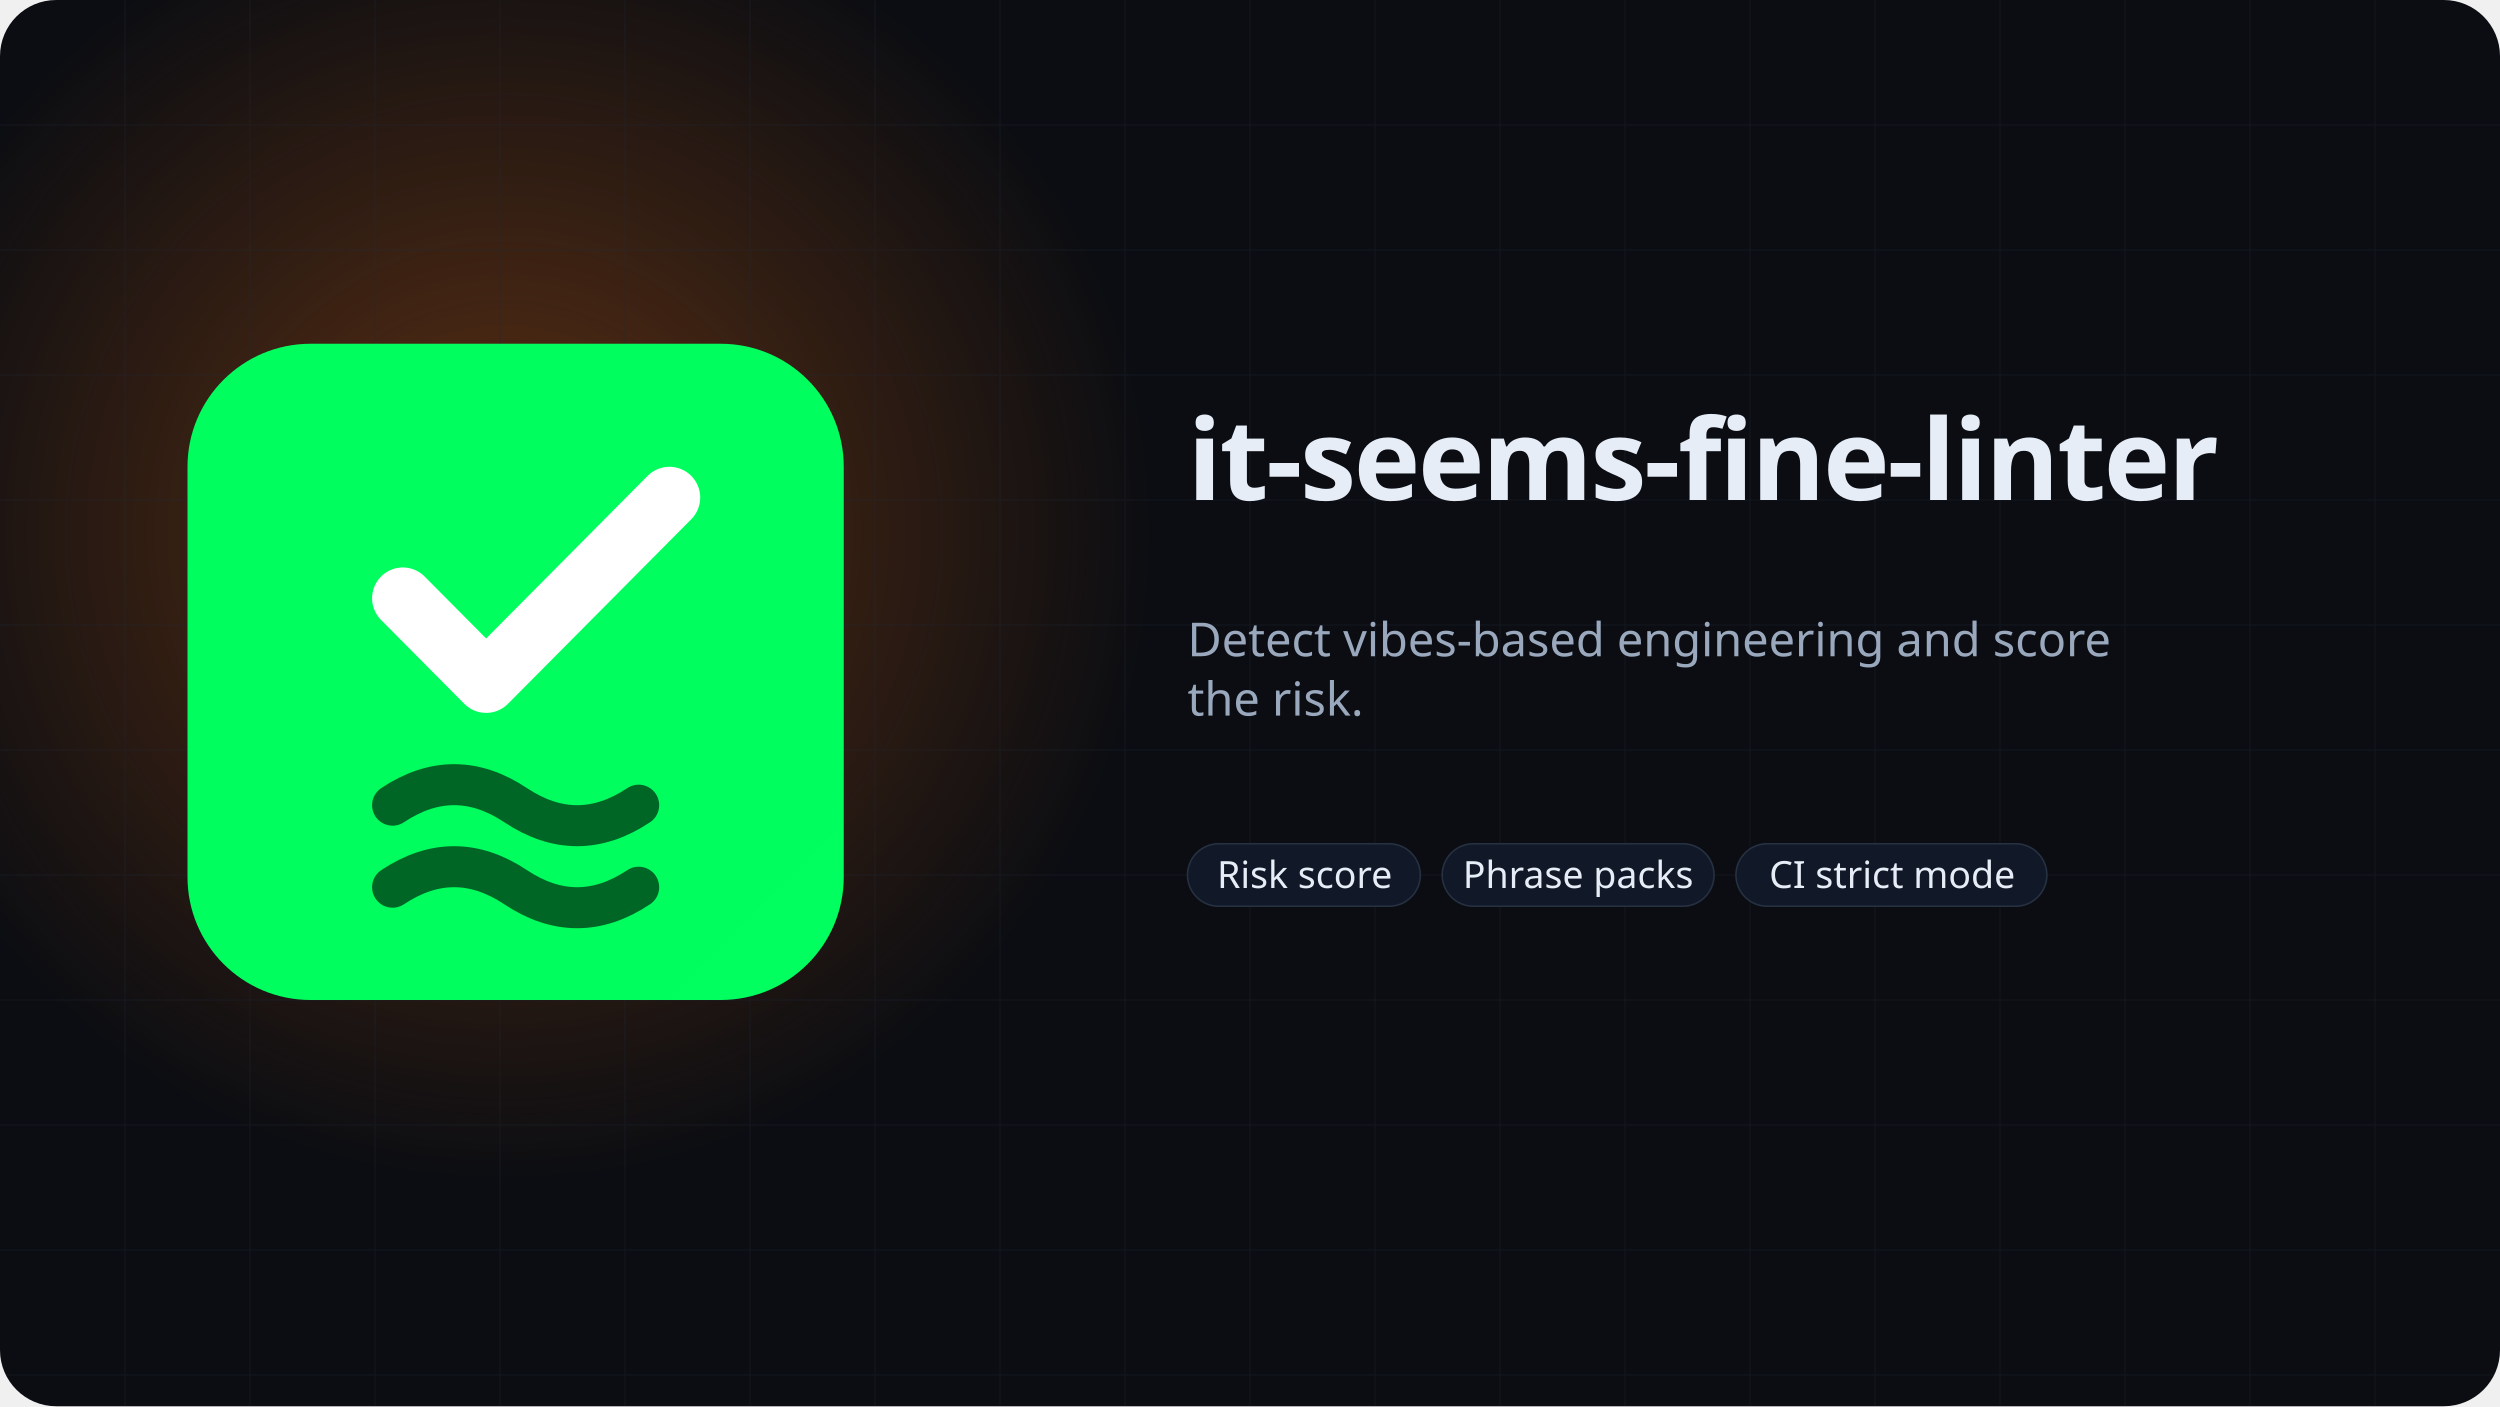
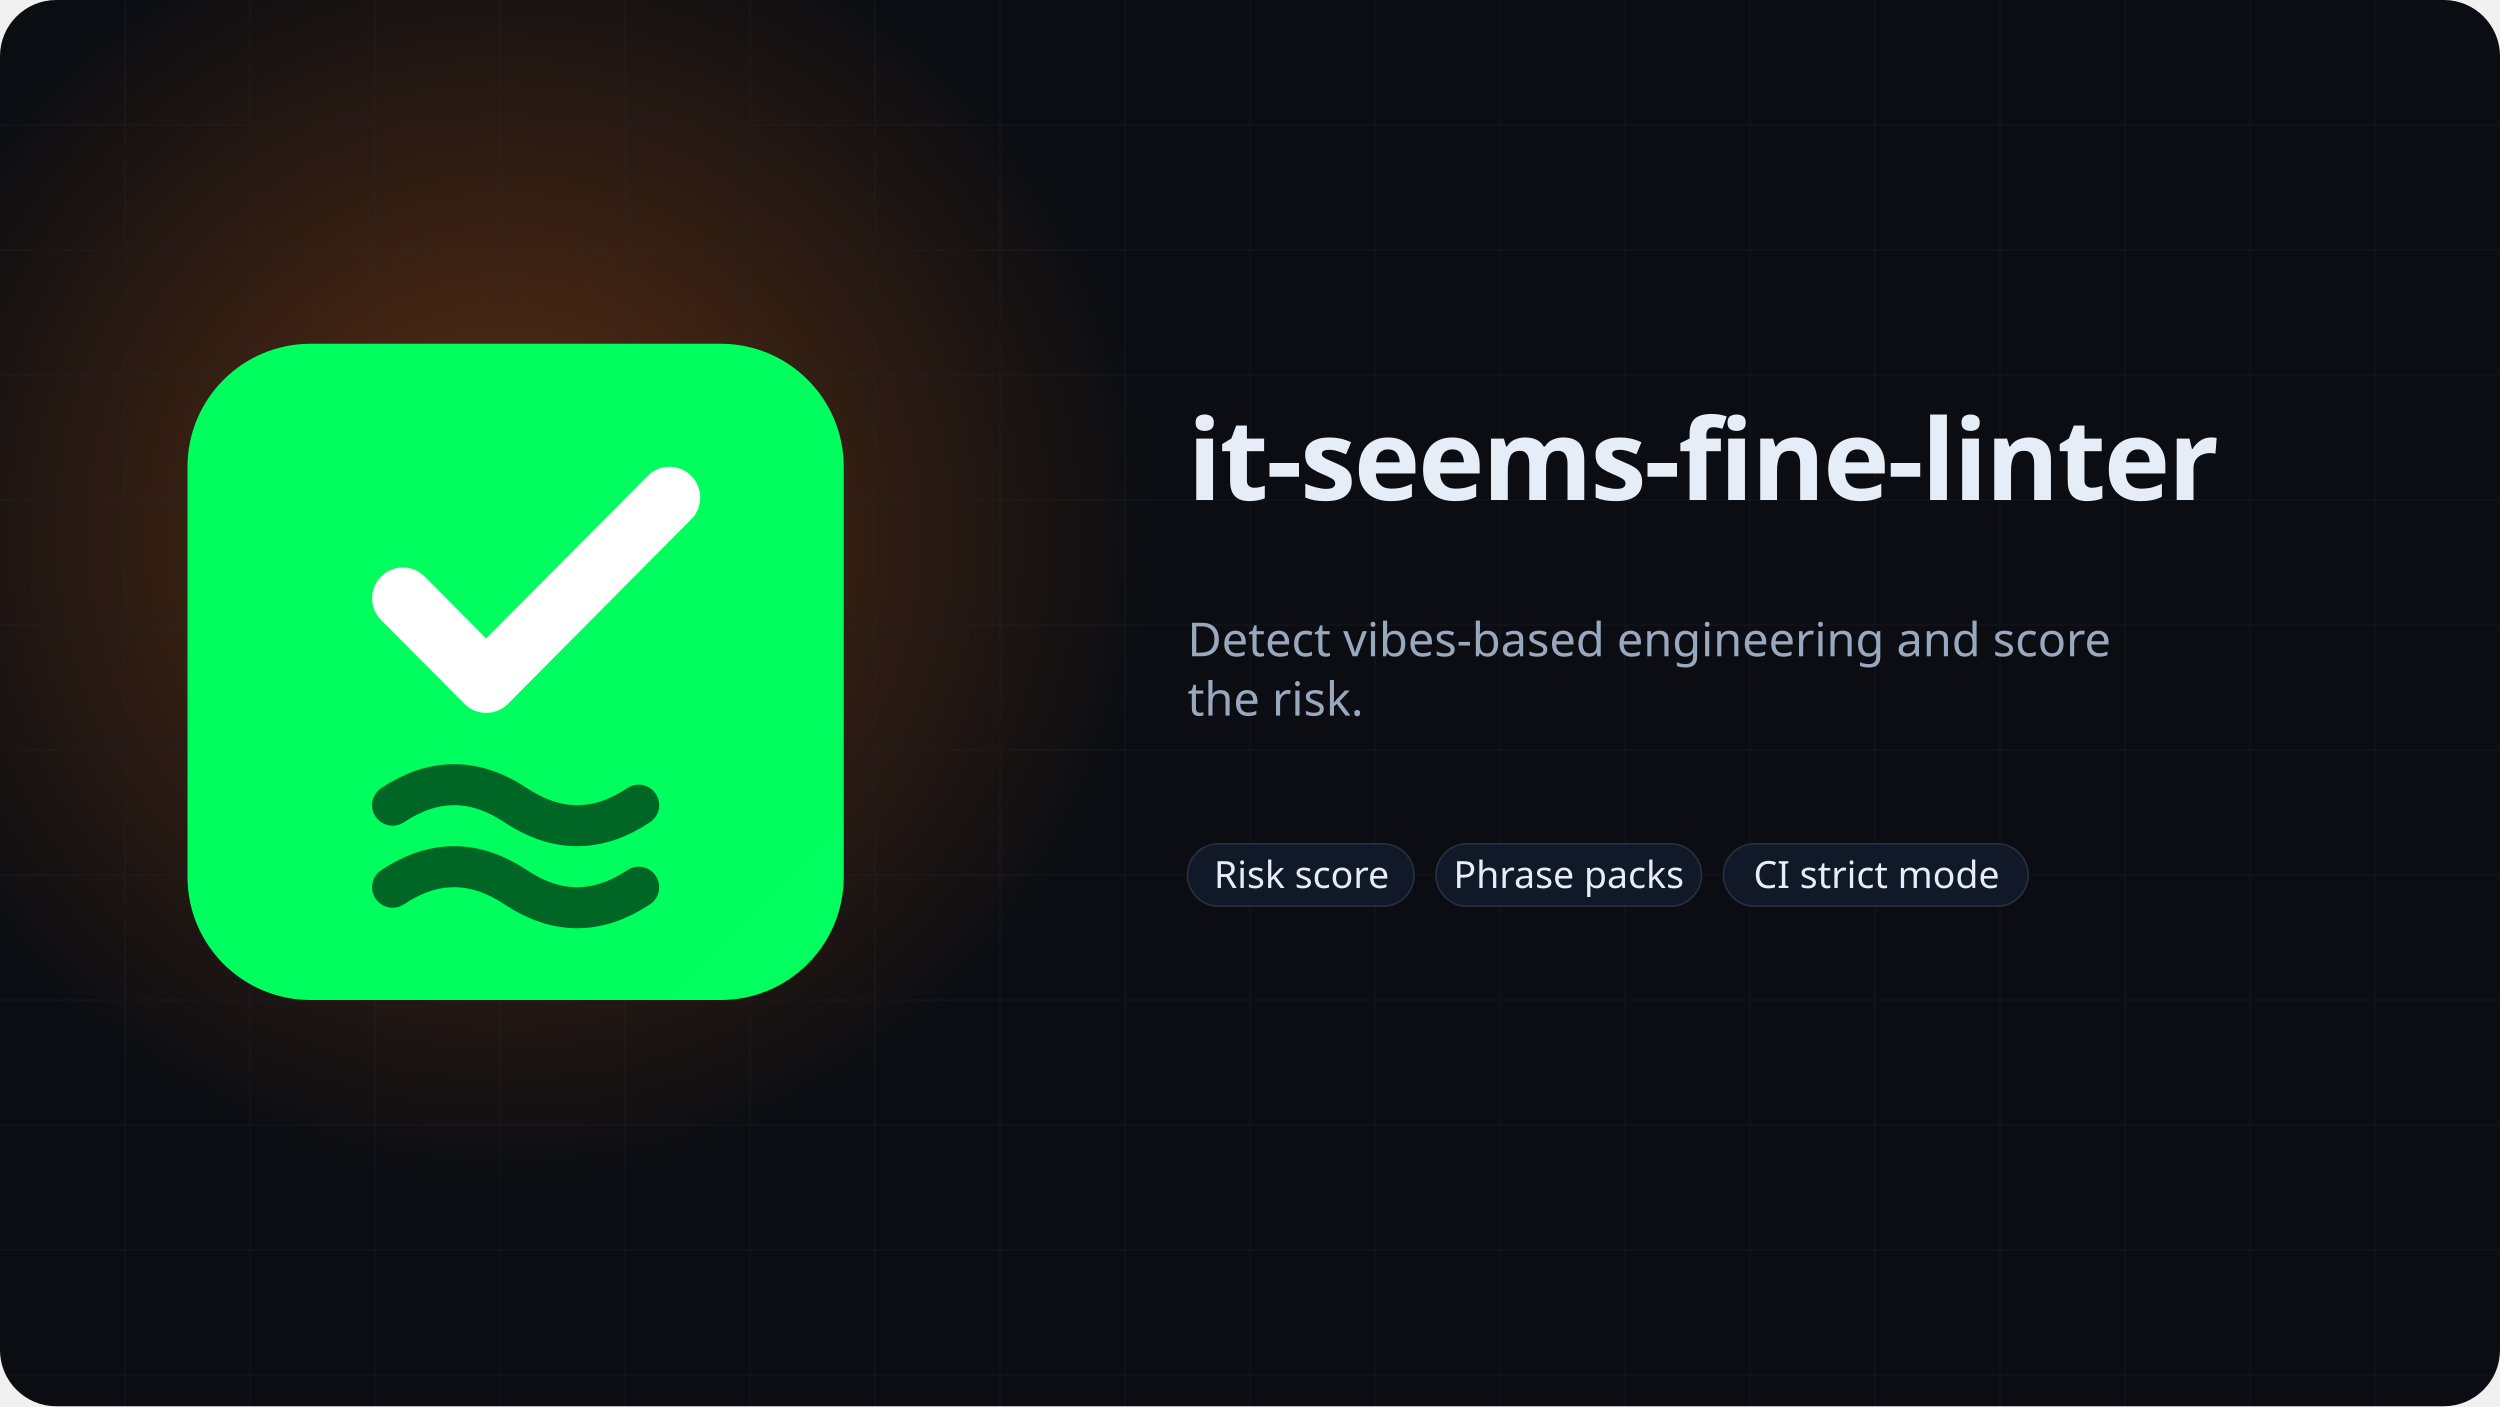
<svg xmlns="http://www.w3.org/2000/svg" width="1600" height="900" fill="none" style="color-scheme:light dark" viewBox="0 0 1600 900">
  <style>text{font-family:"Space Grotesk","Sora","IBM Plex Sans",sans-serif}</style>
  <defs>
    <radialGradient id="glow" cx="0" cy="0" r="1" gradientTransform="rotate(45 -250.416 556.274)scale(420)" gradientUnits="userSpaceOnUse">
      <stop stop-color="#F97316" stop-opacity=".35" />
      <stop offset="1" stop-color="#F97316" stop-opacity="0" />
    </radialGradient>
    <clipPath id="heroClip">
      <rect width="1600" height="900" rx="36" />
    </clipPath>
  </defs>
  <g clip-path="url(#heroClip)">
    <path fill="#0B0D12" d="M0 0h1600v900H0z" />
    <path fill="url(#glow)" d="M0 0h1600v900H0z" />
    <path stroke="#1F2A37" d="M80 0v900M160 0v900M240 0v900M320 0v900M400 0v900M480 0v900M560 0v900M640 0v900M720 0v900M800 0v900M880 0v900M960 0v900m80-900v900m80-900v900m80-900v900m80-900v900m80-900v900m80-900v900m80-900v900M0 80h1600M0 160h1600M0 240h1600M0 320h1600M0 400h1600M0 480h1600M0 560h1600M0 640h1600M0 720h1600M0 800h1600M0 880h1600" opacity=".25" />
    <g transform="translate(120 220)scale(6.5625)">
      <g clip-path="url(#clip0_314_93)">
        <path fill="url(#paint0_linear_314_93)" d="M52 0H12C5.373 0 0 5.373 0 12v40c0 6.627 5.373 12 12 12h40c6.627 0 12-5.373 12-12V12c0-6.627-5.373-12-12-12" />
        <path stroke="#fff" stroke-linecap="round" stroke-linejoin="round" stroke-width="6" d="M21 24.818 29.125 33 47 15" />
        <path stroke="#000" stroke-linecap="round" stroke-width="4" d="M20 53q6-4 12 0t12 0m-24-8q6-4 12 0t12 0" opacity=".6" />
      </g>
      <defs>
        <linearGradient id="paint0_linear_314_93" x1="0" x2="4096" y1="0" y2="4096" gradientUnits="userSpaceOnUse">
          <stop stop-color="#00FF5E" />
          <stop offset="1" stop-color="#00F583" />
        </linearGradient>
        <clipPath id="clip0_314_93">
          <path fill="#fff" d="M0 0h64v64H0z" />
        </clipPath>
      </defs>
    </g>
    <text x="760" y="320" fill="#E6EDF7" font-size="72" font-weight="700" letter-spacing="-.02em">it-seems-fine-linter</text>
    <text x="760" y="420" fill="#9AA8BD" font-size="30">Detect vibes-based engineering and score</text>
    <text x="760" y="458" fill="#9AA8BD" font-size="30">the risk.</text>
    <g transform="translate(760 540)">
-       <rect width="149" height="40" fill="#111827" stroke="#263142" rx="20" />
-       <text x="75" y="20" fill="#E6EDF7" dominant-baseline="middle" font-size="24" text-anchor="middle">Risk score</text>
+       <rect width="145" height="40" fill="#111827" stroke="#263142" rx="20" />
+       <text x="73" y="20" fill="#E6EDF7" dominant-baseline="middle" font-size="24" text-anchor="middle">Risk score</text>
    </g>
-     <g transform="translate(923 540)">
-       <rect width="174" height="40" fill="#111827" stroke="#263142" rx="20" />
-       <text x="87" y="20" fill="#E6EDF7" dominant-baseline="middle" font-size="24" text-anchor="middle">Phrase packs</text>
+     <g transform="translate(919 540)">
+       <rect width="170" height="40" fill="#111827" stroke="#263142" rx="20" />
+       <text x="85" y="20" fill="#E6EDF7" dominant-baseline="middle" font-size="24" text-anchor="middle">Phrase packs</text>
    </g>
-     <g transform="translate(1111 540)">
-       <rect width="199" height="40" fill="#111827" stroke="#263142" rx="20" />
-       <text x="100" y="20" fill="#E6EDF7" dominant-baseline="middle" font-size="24" text-anchor="middle">CI strict mode</text>
+     <g transform="translate(1103 540)">
+       <rect width="195" height="40" fill="#111827" stroke="#263142" rx="20" />
+       <text x="98" y="20" fill="#E6EDF7" dominant-baseline="middle" font-size="24" text-anchor="middle">CI strict mode</text>
    </g>
  </g>
</svg>
